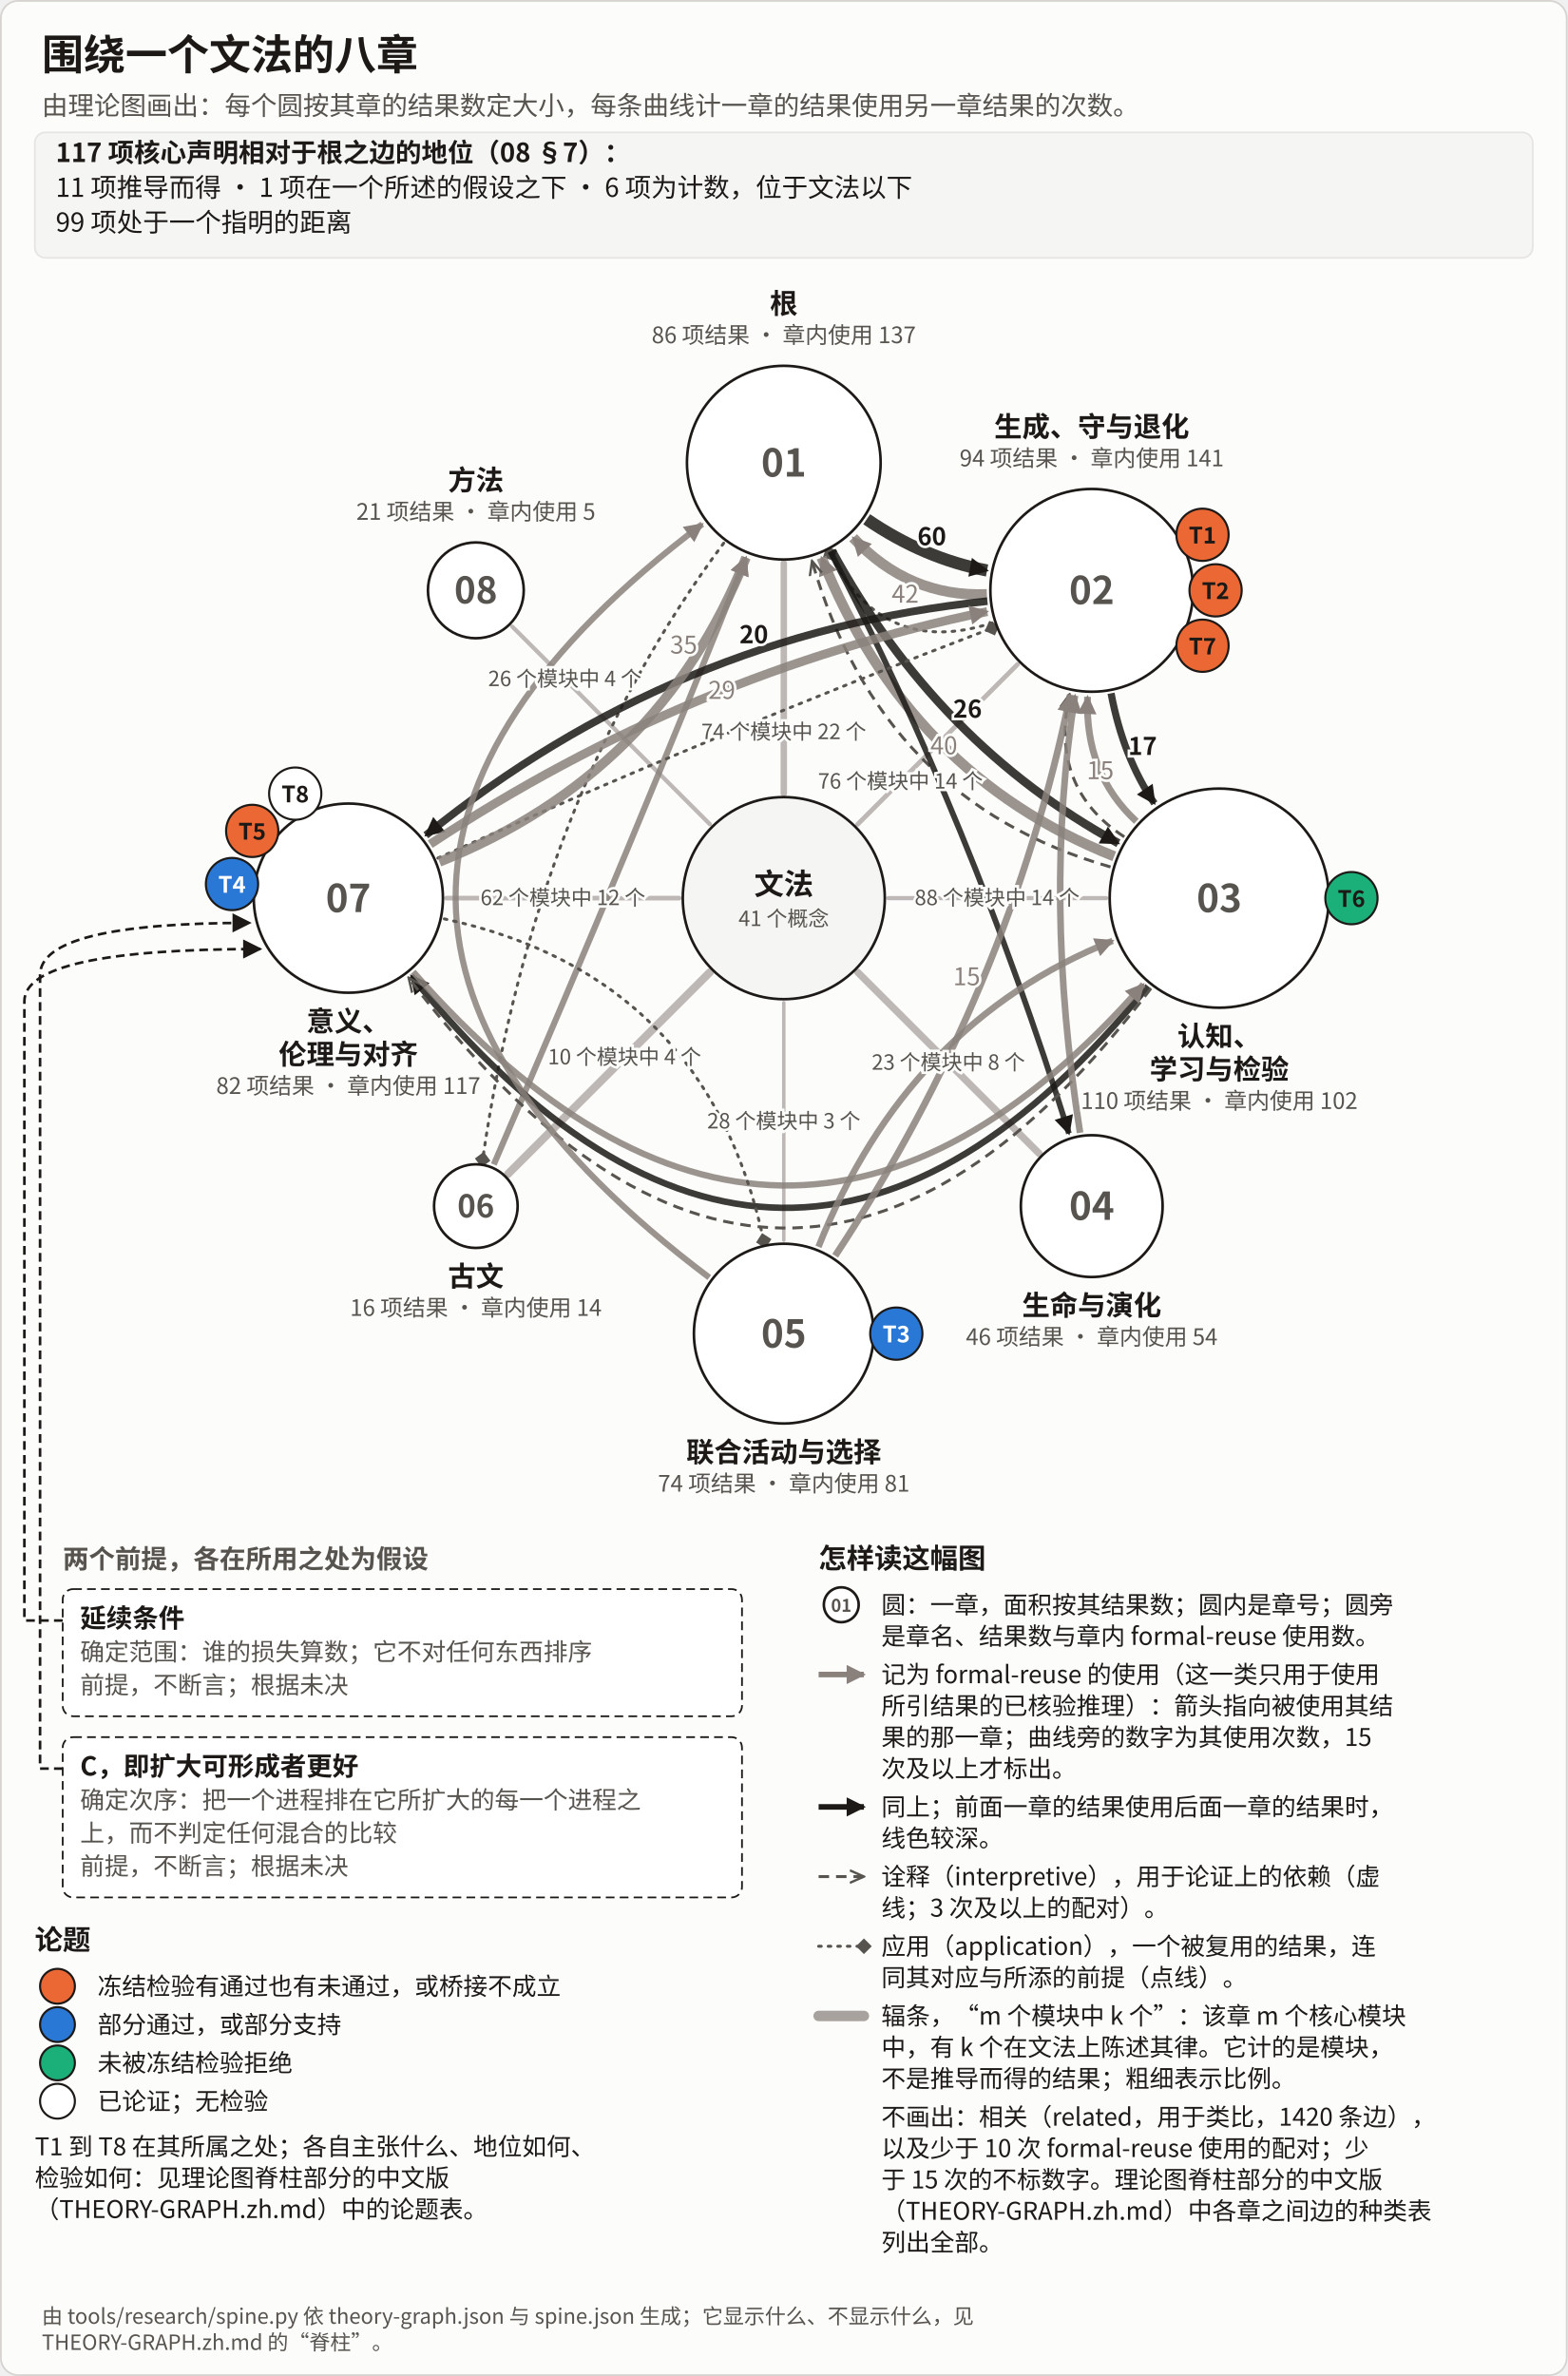
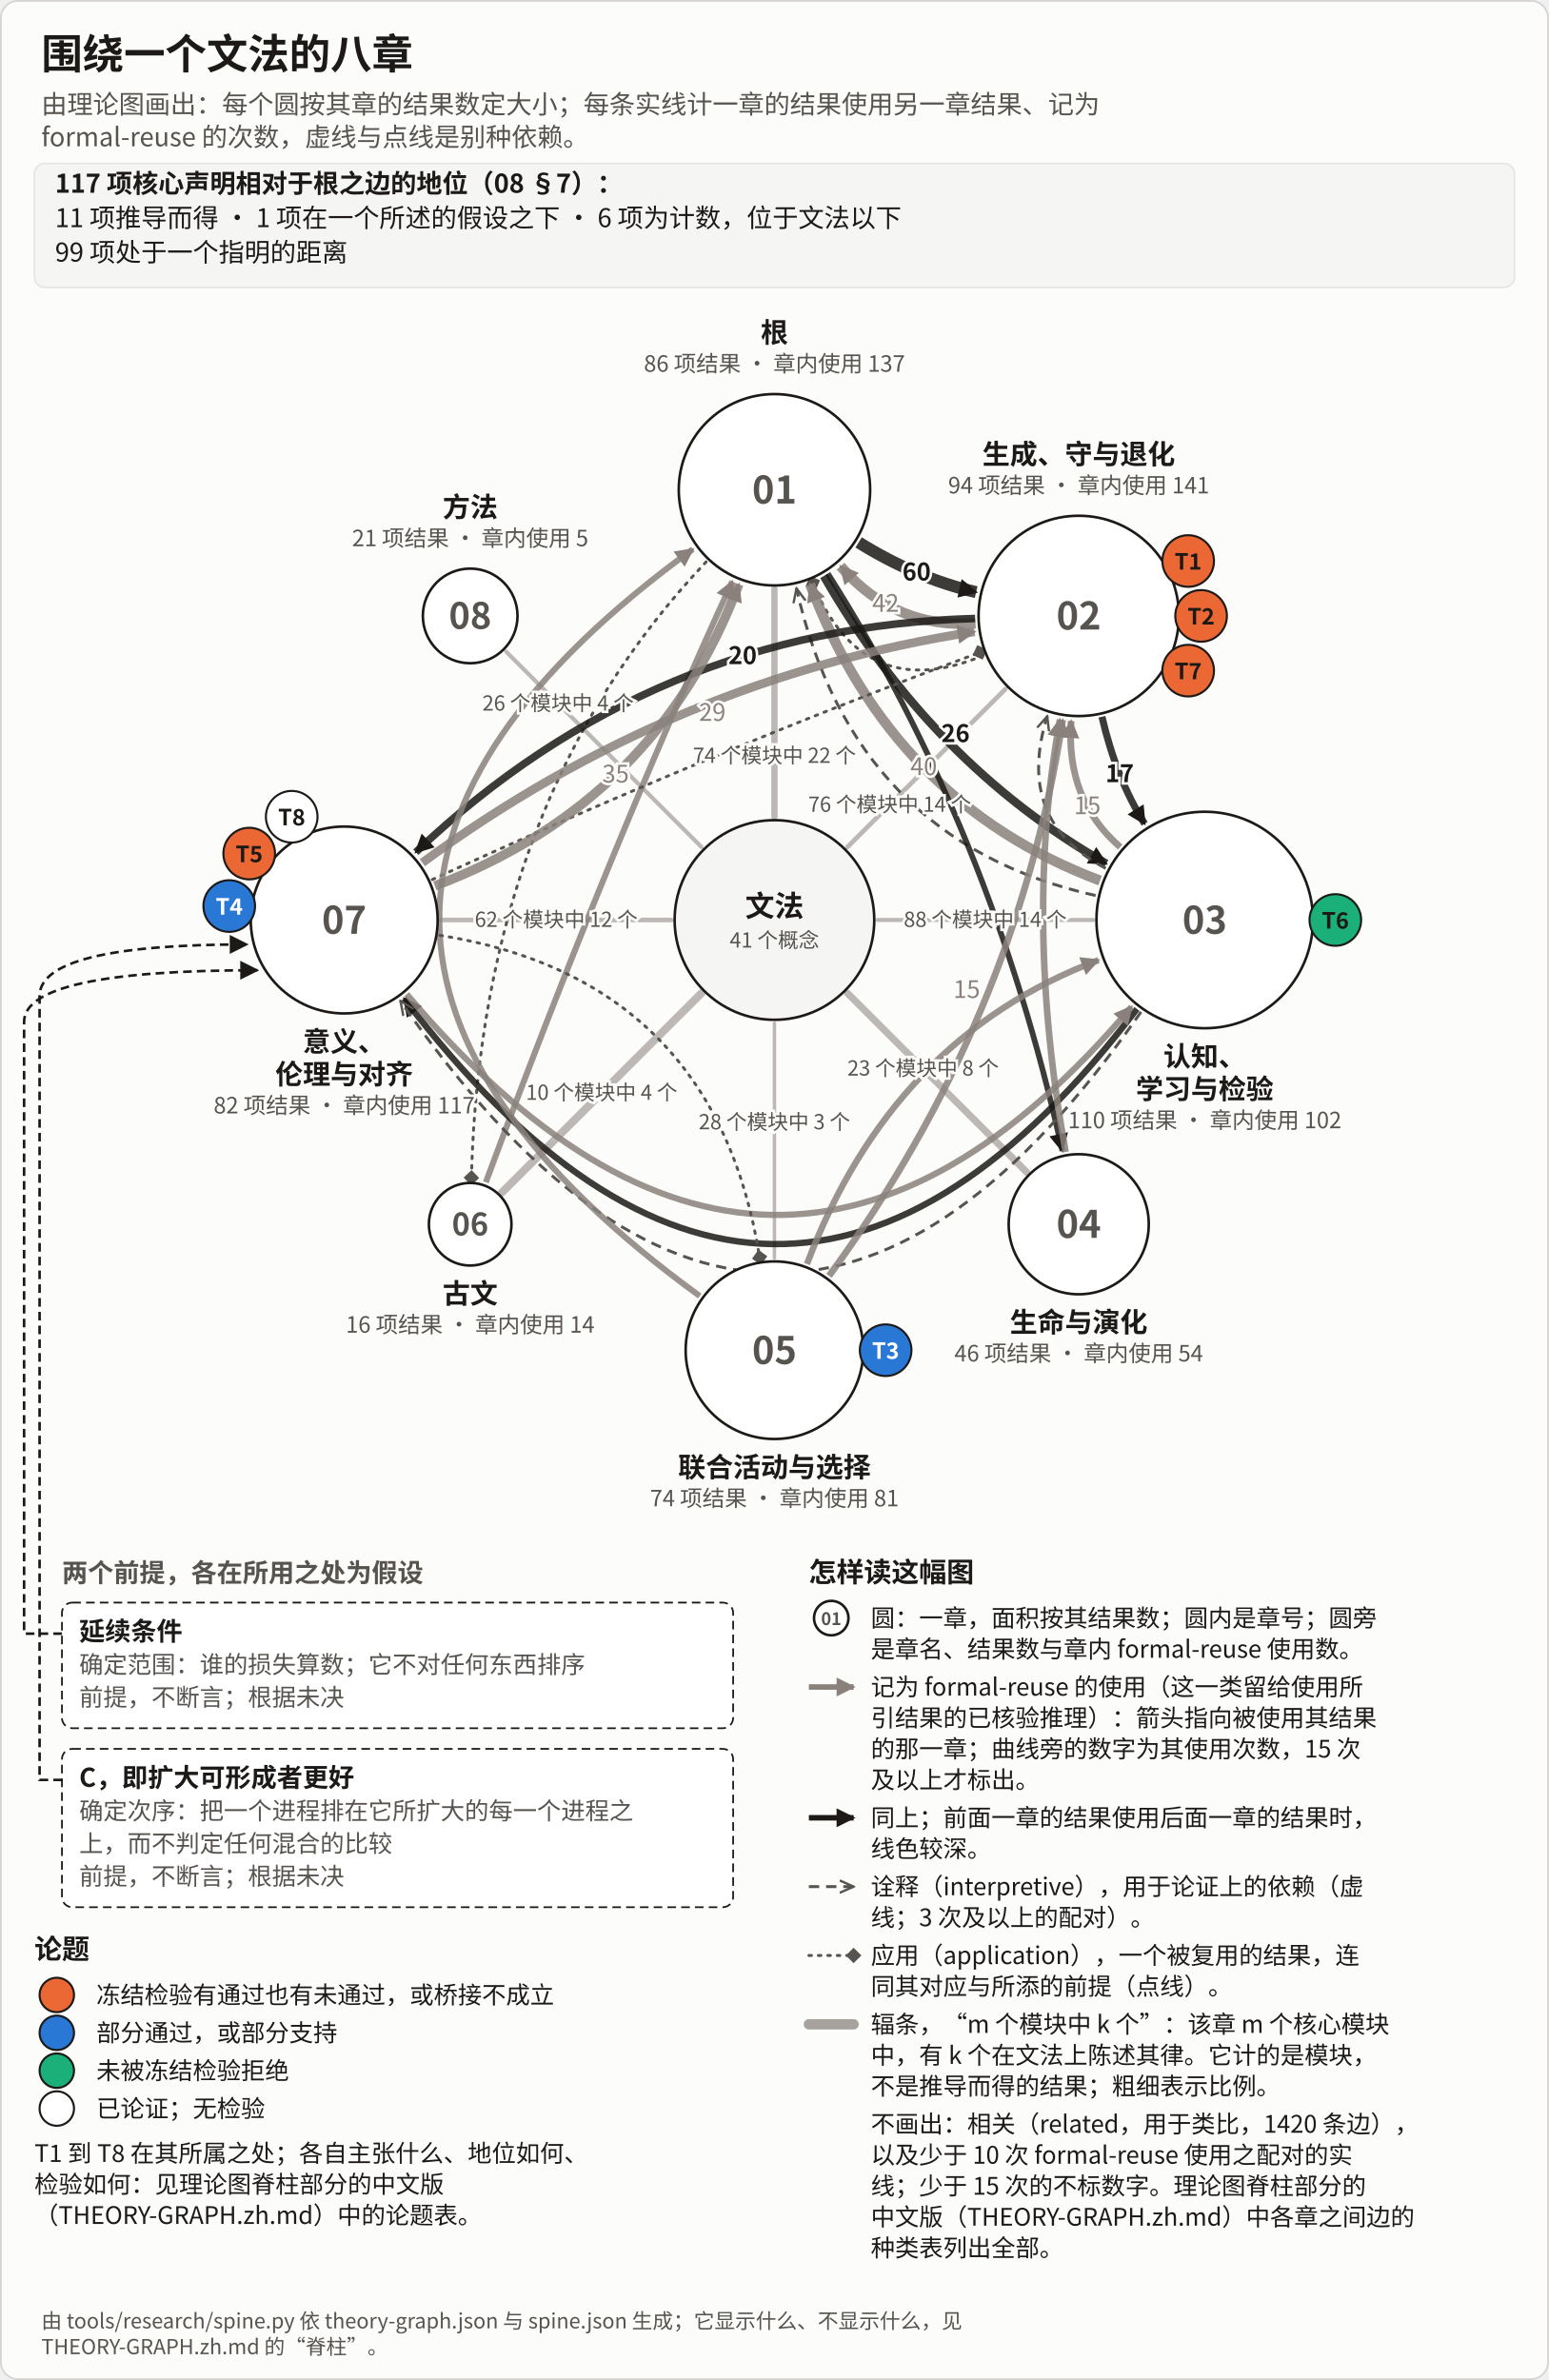
- <svg xmlns="http://www.w3.org/2000/svg" viewBox="0 0 900 1364" width="900" height="1364" role="img" aria-labelledby="spine-title spine-desc" font-family="'PingFang SC', 'Hiragino Sans GB', 'Noto Sans CJK SC', 'Microsoft YaHei', sans-serif">
+ <svg xmlns="http://www.w3.org/2000/svg" viewBox="0 0 900 1383" width="900" height="1383" role="img" aria-labelledby="spine-title spine-desc" font-family="'PingFang SC', 'Hiragino Sans GB', 'Noto Sans CJK SC', 'Microsoft YaHei', sans-serif">
  <defs>
    <marker id="fwd" viewBox="0 0 10 10" refX="9" refY="5" markerWidth="11" markerHeight="11" markerUnits="userSpaceOnUse" orient="auto">
      <path d="M0,0 L10,5 L0,10 z" fill="#8a817c" />
    </marker>
    <marker id="back" viewBox="0 0 10 10" refX="9" refY="5" markerWidth="11" markerHeight="11" markerUnits="userSpaceOnUse" orient="auto">
      <path d="M0,0 L10,5 L0,10 z" fill="#1c1917" />
    </marker>
    <marker id="thin" viewBox="0 0 10 10" refX="9" refY="5" markerWidth="9" markerHeight="9" markerUnits="userSpaceOnUse" orient="auto">
      <path d="M0,1 L9,5 L0,9" fill="none" stroke="#57534e" stroke-width="1.5" />
    </marker>
    <marker id="diamond" viewBox="0 0 10 10" refX="5" refY="5" markerWidth="9" markerHeight="9" markerUnits="userSpaceOnUse" orient="auto">
      <path d="M5,0 L10,5 L5,10 L0,5 z" fill="#57534e" />
    </marker>
  </defs>
-   <rect x="0.5" y="0.5" width="899" height="1363" rx="10" fill="#fcfcfb" stroke="#d6d3d1" />
+   <rect x="0.5" y="0.5" width="899" height="1382" rx="10" fill="#fcfcfb" stroke="#d6d3d1" />
  <text x="24" y="40" font-size="24" font-weight="bold" text-anchor="start" fill="#1c1917">围绕一个文法的八章</text>
-   <text x="24" y="66" font-size="15" text-anchor="start" fill="#57534e">由理论图画出：每个圆按其章的结果数定大小，每条曲线计一章的结果使用另一章结果的次数。</text>
-   <rect x="20" y="76" width="860" height="72" rx="6" fill="#f5f5f4" stroke="#e7e5e4" />
-   <text x="32" y="93" font-size="15" font-weight="bold" text-anchor="start" fill="#1c1917">117 项核心声明相对于根之边的地位（08 §7）：</text>
-   <text x="32" y="113" font-size="15" text-anchor="start" fill="#1c1917">11 项推导而得 · 1 项在一个所述的假设之下 · 6 项为计数，位于文法以下</text>
-   <text x="32" y="133" font-size="15" text-anchor="start" fill="#1c1917">99 项处于一个指明的距离</text>
-   <line x1="450" y1="323.3" x2="450" y2="455.6" stroke="#a8a29e" stroke-opacity="0.75" stroke-width="3.7" stroke-linecap="round" />
-   <line x1="584.2" y1="381.4" x2="492.4" y2="473.2" stroke="#a8a29e" stroke-opacity="0.75" stroke-width="2.7" stroke-linecap="round" />
-   <line x1="635.1" y1="515.6" x2="510" y2="515.6" stroke="#a8a29e" stroke-opacity="0.75" stroke-width="2.4" stroke-linecap="round" />
-   <line x1="596.6" y1="662.2" x2="492.4" y2="558.1" stroke="#a8a29e" stroke-opacity="0.75" stroke-width="4.1" stroke-linecap="round" />
-   <line x1="450" y1="712" x2="450" y2="575.6" stroke="#a8a29e" stroke-opacity="0.75" stroke-width="2" stroke-linecap="round" />
-   <line x1="291.6" y1="674" x2="407.6" y2="558.1" stroke="#a8a29e" stroke-opacity="0.75" stroke-width="4.6" stroke-linecap="round" />
-   <line x1="256.3" y1="515.6" x2="390" y2="515.6" stroke="#a8a29e" stroke-opacity="0.75" stroke-width="2.7" stroke-linecap="round" />
-   <line x1="294.1" y1="359.7" x2="407.6" y2="473.2" stroke="#a8a29e" stroke-opacity="0.75" stroke-width="2.4" stroke-linecap="round" />
-   <circle cx="450" cy="515.6" r="58" fill="#f5f5f4" stroke="#1c1917" stroke-width="1.5" />
-   <text x="450" y="513.6" font-size="17" font-weight="bold" text-anchor="middle" fill="#1c1917">文法</text>
-   <text x="450" y="531.6" font-size="12" text-anchor="middle" fill="#57534e">41 个概念</text>
-   <path d="M497.6,298.1 Q530.7,320.7 566.7,327.5" fill="none" stroke="#1c1917" stroke-opacity="0.85" stroke-width="7" marker-end="url(#back)" />
-   <path d="M566.6,341.2 Q521.6,342.9 489.8,308.7" fill="none" stroke="#8a817c" stroke-opacity="0.85" stroke-width="6" marker-end="url(#fwd)" />
-   <path d="M569.6,357.6 Q507,378 476.5,317.9" fill="none" stroke="#57534e" stroke-width="1.7" stroke-dasharray="1.5 4" stroke-linecap="round" marker-end="url(#diamond)" />
-   <path d="M477.6,316.2 Q538.2,427.4 642.1,484.1" fill="none" stroke="#1c1917" stroke-opacity="0.85" stroke-width="4.9" marker-end="url(#back)" />
-   <path d="M639.7,491.6 Q521.3,444.4 471.7,320.1" fill="none" stroke="#8a817c" stroke-opacity="0.85" stroke-width="5.9" marker-end="url(#fwd)" />
-   <path d="M637.6,497.7 Q505.7,459.9 466.2,322" fill="none" stroke="#57534e" stroke-width="1.7" stroke-dasharray="6 4" marker-end="url(#thin)" />
-   <path d="M476.7,316.7 Q557.5,471.1 613.7,650.7" fill="none" stroke="#1c1917" stroke-opacity="0.85" stroke-width="3.3" marker-end="url(#back)" />
-   <path d="M415.5,311.8 Q307.4,456.6 277.1,665.7" fill="none" stroke="#57534e" stroke-width="1.7" stroke-dasharray="1.5 4" stroke-linecap="round" marker-end="url(#diamond)" />
-   <path d="M283.5,668.5 Q364.7,480.3 428.3,320.1" fill="none" stroke="#8a817c" stroke-opacity="0.85" stroke-width="3.5" marker-end="url(#fwd)" />
-   <path d="M637.9,398 Q644.9,434.9 662.8,461.2" fill="none" stroke="#1c1917" stroke-opacity="0.85" stroke-width="4.1" marker-end="url(#back)" />
-   <path d="M652.4,471.5 Q622.7,444.1 624.4,400" fill="none" stroke="#8a817c" stroke-opacity="0.85" stroke-width="3.9" marker-end="url(#fwd)" />
-   <path d="M645.5,480.4 Q602.4,452.5 614,398.7" fill="none" stroke="#57534e" stroke-width="1.7" stroke-dasharray="6 4" marker-end="url(#thin)" />
-   <path d="M566.9,345.1 Q387.1,363.8 244.5,479.5" fill="none" stroke="#1c1917" stroke-opacity="0.85" stroke-width="4.4" marker-end="url(#back)" />
-   <path d="M247,484.6 Q396.3,386 566.8,351.1" fill="none" stroke="#8a817c" stroke-opacity="0.85" stroke-width="5.1" marker-end="url(#fwd)" />
-   <path d="M251.4,492.6 Q410.8,421.1 569.6,360.6" fill="none" stroke="#57534e" stroke-width="1.7" stroke-dasharray="1.5 4" stroke-linecap="round" marker-end="url(#diamond)" />
-   <path d="M659.1,566.1 Q450,823.6 236.1,560.2" fill="none" stroke="#1c1917" stroke-opacity="0.85" stroke-width="3.7" marker-end="url(#back)" />
-   <path d="M660.8,567.4 Q450,845.6 234.6,561.3" fill="none" stroke="#57534e" stroke-width="1.7" stroke-dasharray="6 4" marker-end="url(#thin)" />
-   <path d="M237.2,557.9 Q450,799.6 656.4,565.1" fill="none" stroke="#8a817c" stroke-opacity="0.85" stroke-width="3.6" marker-end="url(#fwd)" />
-   <path d="M620.1,650.3 Q598.8,515.6 617.2,399.3" fill="none" stroke="#8a817c" stroke-opacity="0.85" stroke-width="3.8" marker-end="url(#fwd)" />
-   <path d="M407.2,733.4 Q118,515.6 403.2,300.9" fill="none" stroke="#8a817c" stroke-opacity="0.85" stroke-width="3.5" marker-end="url(#fwd)" />
-   <path d="M479.5,720.9 Q579.6,569.3 614.5,398.8" fill="none" stroke="#8a817c" stroke-opacity="0.85" stroke-width="3.9" marker-end="url(#fwd)" />
-   <path d="M469.9,715.8 Q521.3,586.9 638.8,540.1" fill="none" stroke="#8a817c" stroke-opacity="0.85" stroke-width="3.7" marker-end="url(#fwd)" />
-   <path d="M252.3,494.8 Q378.7,444.4 428.3,320.1" fill="none" stroke="#8a817c" stroke-opacity="0.85" stroke-width="5.5" marker-end="url(#fwd)" />
-   <path d="M255.1,527.5 Q405.6,560 438.5,712.3" fill="none" stroke="#57534e" stroke-width="1.7" stroke-dasharray="1.5 4" stroke-linecap="round" marker-end="url(#diamond)" />
-   <circle cx="450" cy="265.6" r="55.6" fill="#ffffff" stroke="#1c1917" stroke-width="1.5" />
-   <text x="450" y="273.6" font-size="22" font-weight="bold" text-anchor="middle" fill="#57534e">01</text>
-   <text x="450" y="180" font-size="16" font-weight="bold" text-anchor="middle" fill="#1c1917" stroke="#fcfcfb" stroke-width="3" paint-order="stroke">根</text>
-   <text x="450" y="197" font-size="13" text-anchor="middle" fill="#57534e" stroke="#fcfcfb" stroke-width="3" paint-order="stroke">86 项结果 · 章内使用 137</text>
-   <circle cx="626.8" cy="338.9" r="58.2" fill="#ffffff" stroke="#1c1917" stroke-width="1.5" />
-   <text x="626.8" y="346.8" font-size="22" font-weight="bold" text-anchor="middle" fill="#57534e">02</text>
-   <text x="626.8" y="250.7" font-size="16" font-weight="bold" text-anchor="middle" fill="#1c1917" stroke="#fcfcfb" stroke-width="3" paint-order="stroke">生成、守与退化</text>
-   <text x="626.8" y="267.7" font-size="13" text-anchor="middle" fill="#57534e" stroke="#fcfcfb" stroke-width="3" paint-order="stroke">94 项结果 · 章内使用 141</text>
-   <circle cx="700" cy="515.6" r="62.9" fill="#ffffff" stroke="#1c1917" stroke-width="1.5" />
-   <text x="700" y="523.6" font-size="22" font-weight="bold" text-anchor="middle" fill="#57534e">03</text>
-   <text x="700" y="600.6" font-size="16" font-weight="bold" text-anchor="middle" fill="#1c1917" stroke="#fcfcfb" stroke-width="3" paint-order="stroke">认知、</text>
-   <text x="700" y="619.6" font-size="16" font-weight="bold" text-anchor="middle" fill="#1c1917" stroke="#fcfcfb" stroke-width="3" paint-order="stroke">学习与检验</text>
-   <text x="700" y="636.6" font-size="13" text-anchor="middle" fill="#57534e" stroke="#fcfcfb" stroke-width="3" paint-order="stroke">110 项结果 · 章内使用 102</text>
-   <circle cx="626.8" cy="692.4" r="40.7" fill="#ffffff" stroke="#1c1917" stroke-width="1.5" />
-   <text x="626.8" y="700.3" font-size="22" font-weight="bold" text-anchor="middle" fill="#57534e">04</text>
-   <text x="626.8" y="755.1" font-size="16" font-weight="bold" text-anchor="middle" fill="#1c1917" stroke="#fcfcfb" stroke-width="3" paint-order="stroke">生命与演化</text>
-   <text x="626.8" y="772.1" font-size="13" text-anchor="middle" fill="#57534e" stroke="#fcfcfb" stroke-width="3" paint-order="stroke">46 项结果 · 章内使用 54</text>
-   <circle cx="450" cy="765.6" r="51.6" fill="#ffffff" stroke="#1c1917" stroke-width="1.5" />
-   <text x="450" y="773.6" font-size="22" font-weight="bold" text-anchor="middle" fill="#57534e">05</text>
-   <text x="450" y="839.3" font-size="16" font-weight="bold" text-anchor="middle" fill="#1c1917" stroke="#fcfcfb" stroke-width="3" paint-order="stroke">联合活动与选择</text>
-   <text x="450" y="856.3" font-size="13" text-anchor="middle" fill="#57534e" stroke="#fcfcfb" stroke-width="3" paint-order="stroke">74 项结果 · 章内使用 81</text>
-   <circle cx="273.2" cy="692.4" r="24" fill="#ffffff" stroke="#1c1917" stroke-width="1.5" />
-   <text x="273.2" y="698.9" font-size="18" font-weight="bold" text-anchor="middle" fill="#57534e">06</text>
-   <text x="273.2" y="738.4" font-size="16" font-weight="bold" text-anchor="middle" fill="#1c1917" stroke="#fcfcfb" stroke-width="3" paint-order="stroke">古文</text>
-   <text x="273.2" y="755.4" font-size="13" text-anchor="middle" fill="#57534e" stroke="#fcfcfb" stroke-width="3" paint-order="stroke">16 项结果 · 章内使用 14</text>
-   <circle cx="200" cy="515.6" r="54.3" fill="#ffffff" stroke="#1c1917" stroke-width="1.5" />
-   <text x="200" y="523.6" font-size="22" font-weight="bold" text-anchor="middle" fill="#57534e">07</text>
-   <text x="200" y="592" font-size="16" font-weight="bold" text-anchor="middle" fill="#1c1917" stroke="#fcfcfb" stroke-width="3" paint-order="stroke">意义、</text>
-   <text x="200" y="611" font-size="16" font-weight="bold" text-anchor="middle" fill="#1c1917" stroke="#fcfcfb" stroke-width="3" paint-order="stroke">伦理与对齐</text>
-   <text x="200" y="628" font-size="13" text-anchor="middle" fill="#57534e" stroke="#fcfcfb" stroke-width="3" paint-order="stroke">82 项结果 · 章内使用 117</text>
-   <circle cx="273.2" cy="338.9" r="27.5" fill="#ffffff" stroke="#1c1917" stroke-width="1.5" />
-   <text x="273.2" y="346.4" font-size="21" font-weight="bold" text-anchor="middle" fill="#57534e">08</text>
-   <text x="273.2" y="281.4" font-size="16" font-weight="bold" text-anchor="middle" fill="#1c1917" stroke="#fcfcfb" stroke-width="3" paint-order="stroke">方法</text>
-   <text x="273.2" y="298.4" font-size="13" text-anchor="middle" fill="#57534e" stroke="#fcfcfb" stroke-width="3" paint-order="stroke">21 项结果 · 章内使用 5</text>
-   <circle cx="690.4" cy="307" r="15" fill="#eb6834" stroke="#1c1917" stroke-width="1.2" />
-   <text x="690.4" y="312" font-size="13" font-weight="bold" text-anchor="middle" fill="#1c1917">T1</text>
-   <circle cx="697.9" cy="338.9" r="15" fill="#eb6834" stroke="#1c1917" stroke-width="1.2" />
-   <text x="697.9" y="343.9" font-size="13" font-weight="bold" text-anchor="middle" fill="#1c1917">T2</text>
-   <circle cx="690.4" cy="370.7" r="15" fill="#eb6834" stroke="#1c1917" stroke-width="1.2" />
-   <text x="690.4" y="375.7" font-size="13" font-weight="bold" text-anchor="middle" fill="#1c1917">T7</text>
-   <circle cx="514.6" cy="765.6" r="15" fill="#2a78d6" stroke="#1c1917" stroke-width="1.2" />
-   <text x="514.6" y="770.6" font-size="13" font-weight="bold" text-anchor="middle" fill="#ffffff">T3</text>
-   <circle cx="133.2" cy="507.5" r="15" fill="#2a78d6" stroke="#1c1917" stroke-width="1.2" />
-   <text x="133.2" y="512.5" font-size="13" font-weight="bold" text-anchor="middle" fill="#ffffff">T4</text>
-   <circle cx="144.8" cy="477" r="15" fill="#eb6834" stroke="#1c1917" stroke-width="1.2" />
-   <text x="144.8" y="482" font-size="13" font-weight="bold" text-anchor="middle" fill="#1c1917">T5</text>
-   <circle cx="169.5" cy="455.6" r="15" fill="#ffffff" stroke="#1c1917" stroke-width="1.2" />
-   <text x="169.5" y="460.6" font-size="13" font-weight="bold" text-anchor="middle" fill="#1c1917">T8</text>
-   <circle cx="775.9" cy="515.6" r="15" fill="#1baf7a" stroke="#1c1917" stroke-width="1.2" />
-   <text x="775.9" y="520.6" font-size="13" font-weight="bold" text-anchor="middle" fill="#1c1917">T6</text>
-   <text x="450" y="424.3" font-size="12" text-anchor="middle" fill="#57534e" stroke="#fcfcfb" stroke-width="3" paint-order="stroke">74 个模块中 22 个</text>
-   <text x="517" y="452.7" font-size="12" text-anchor="middle" fill="#57534e" stroke="#fcfcfb" stroke-width="3" paint-order="stroke">76 个模块中 14 个</text>
-   <text x="572.5" y="519.6" font-size="12" text-anchor="middle" fill="#57534e" stroke="#fcfcfb" stroke-width="3" paint-order="stroke">88 个模块中 14 个</text>
-   <text x="544.5" y="614.1" font-size="12" text-anchor="middle" fill="#57534e" stroke="#fcfcfb" stroke-width="3" paint-order="stroke">23 个模块中 8 个</text>
-   <text x="450" y="647.8" font-size="12" text-anchor="middle" fill="#57534e" stroke="#fcfcfb" stroke-width="3" paint-order="stroke">28 个模块中 3 个</text>
-   <text x="358.6" y="611" font-size="12" text-anchor="middle" fill="#57534e" stroke="#fcfcfb" stroke-width="3" paint-order="stroke">10 个模块中 4 个</text>
-   <text x="323.2" y="519.6" font-size="12" text-anchor="middle" fill="#57534e" stroke="#fcfcfb" stroke-width="3" paint-order="stroke">62 个模块中 12 个</text>
-   <text x="324.3" y="393.9" font-size="12" text-anchor="middle" fill="#57534e" stroke="#fcfcfb" stroke-width="3" paint-order="stroke">26 个模块中 4 个</text>
-   <text x="535" y="313" font-size="14" font-weight="bold" text-anchor="middle" fill="#1c1917" stroke="#fcfcfb" stroke-width="3" paint-order="stroke">60</text>
-   <text x="519.7" y="346" font-size="14" text-anchor="middle" fill="#8a817c" stroke="#fcfcfb" stroke-width="3" paint-order="stroke">42</text>
-   <text x="541.9" y="433" font-size="14" text-anchor="middle" fill="#8a817c" stroke="#fcfcfb" stroke-width="3" paint-order="stroke">40</text>
-   <text x="392.5" y="375.2" font-size="14" text-anchor="middle" fill="#8a817c" stroke="#fcfcfb" stroke-width="3" paint-order="stroke">35</text>
-   <text x="414.4" y="401.2" font-size="14" text-anchor="middle" fill="#8a817c" stroke="#fcfcfb" stroke-width="3" paint-order="stroke">29</text>
-   <text x="555.5" y="412" font-size="14" font-weight="bold" text-anchor="middle" fill="#1c1917" stroke="#fcfcfb" stroke-width="3" paint-order="stroke">26</text>
-   <text x="432.8" y="369.3" font-size="14" font-weight="bold" text-anchor="middle" fill="#1c1917" stroke="#fcfcfb" stroke-width="3" paint-order="stroke">20</text>
-   <text x="656" y="433.4" font-size="14" font-weight="bold" text-anchor="middle" fill="#1c1917" stroke="#fcfcfb" stroke-width="3" paint-order="stroke">17</text>
-   <text x="631.7" y="447.3" font-size="14" text-anchor="middle" fill="#8a817c" stroke="#fcfcfb" stroke-width="3" paint-order="stroke">15</text>
-   <text x="555" y="565.6" font-size="14" text-anchor="middle" fill="#8a817c" stroke="#fcfcfb" stroke-width="3" paint-order="stroke">15</text>
-   <text x="36" y="900.3" font-size="15" font-weight="bold" text-anchor="start" fill="#57534e">两个前提，各在所用之处为假设</text>
-   <rect x="36" y="912.256" width="390" height="73" rx="6" fill="#ffffff" stroke="#1c1917" stroke-dasharray="5 3" />
-   <text x="46" y="934.3" font-size="15" font-weight="bold" text-anchor="start" fill="#1c1917">延续条件</text>
-   <text x="46" y="953.3" font-size="14" text-anchor="start" fill="#57534e">确定范围：谁的损失算数；它不对任何东西排序</text>
-   <text x="46" y="972.3" font-size="14" text-anchor="start" fill="#57534e">前提，不断言；根据未决</text>
-   <path d="M36,930.3 L14,930.3 L14,574.8 Q14,544.8 149.5,544.8" fill="none" stroke="#1c1917" stroke-width="1.5" stroke-dasharray="5 3" marker-end="url(#back)" />
-   <rect x="36" y="997.256" width="390" height="92" rx="6" fill="#ffffff" stroke="#1c1917" stroke-dasharray="5 3" />
-   <text x="46" y="1019.3" font-size="15" font-weight="bold" text-anchor="start" fill="#1c1917">C，即扩大可形成者更好</text>
-   <text x="46" y="1038.3" font-size="14" text-anchor="start" fill="#57534e">确定次序：把一个进程排在它所扩大的每一个进程之</text>
-   <text x="46" y="1057.3" font-size="14" text-anchor="start" fill="#57534e">上，而不判定任何混合的比较</text>
-   <text x="46" y="1076.3" font-size="14" text-anchor="start" fill="#57534e">前提，不断言；根据未决</text>
-   <path d="M36,1015.3 L23,1015.3 L23,559.8 Q23,529.8 143.4,529.8" fill="none" stroke="#1c1917" stroke-width="1.5" stroke-dasharray="5 3" marker-end="url(#back)" />
-   <text x="20" y="1119.3" font-size="16" font-weight="bold" text-anchor="start" fill="#1c1917">论题</text>
-   <circle cx="33" cy="1140.256" r="10" fill="#eb6834" stroke="#1c1917" stroke-width="1.2" />
-   <text x="56" y="1145.3" font-size="14" text-anchor="start" fill="#1c1917">冻结检验有通过也有未通过，或桥接不成立</text>
-   <circle cx="33" cy="1162.256" r="10" fill="#2a78d6" stroke="#1c1917" stroke-width="1.2" />
-   <text x="56" y="1167.3" font-size="14" text-anchor="start" fill="#1c1917">部分通过，或部分支持</text>
-   <circle cx="33" cy="1184.256" r="10" fill="#1baf7a" stroke="#1c1917" stroke-width="1.2" />
-   <text x="56" y="1189.3" font-size="14" text-anchor="start" fill="#1c1917">未被冻结检验拒绝</text>
-   <circle cx="33" cy="1206.256" r="10" fill="#ffffff" stroke="#1c1917" stroke-width="1.2" />
-   <text x="56" y="1211.3" font-size="14" text-anchor="start" fill="#1c1917">已论证；无检验</text>
-   <text x="20" y="1237.3" font-size="14" text-anchor="start" fill="#1c1917">T1 到 T8 在其所属之处；各自主张什么、地位如何、</text>
-   <text x="20" y="1255.3" font-size="14" text-anchor="start" fill="#1c1917">检验如何：见理论图脊柱部分的中文版</text>
-   <text x="20" y="1273.3" font-size="14" text-anchor="start" fill="#1c1917">（THEORY-GRAPH.zh.md）中的论题表。</text>
-   <text x="470" y="900.3" font-size="16" font-weight="bold" text-anchor="start" fill="#1c1917">怎样读这幅图</text>
-   <circle cx="483" cy="921.256" r="10" fill="#ffffff" stroke="#1c1917" stroke-width="1.5" />
-   <text x="483" y="925.3" font-size="10" font-weight="bold" text-anchor="middle" fill="#57534e">01</text>
-   <text x="506" y="926.3" font-size="14" text-anchor="start" fill="#1c1917">圆：一章，面积按其结果数；圆内是章号；圆旁</text>
-   <text x="506" y="944.3" font-size="14" text-anchor="start" fill="#1c1917">是章名、结果数与章内 formal-reuse 使用数。</text>
-   <line x1="470" y1="961.3" x2="496" y2="961.3" stroke="#8a817c" stroke-width="3.2" marker-end="url(#fwd)" />
-   <text x="506" y="966.3" font-size="14" text-anchor="start" fill="#1c1917">记为 formal-reuse 的使用（这一类只用于使用</text>
-   <text x="506" y="984.3" font-size="14" text-anchor="start" fill="#1c1917">所引结果的已核验推理）：箭头指向被使用其结</text>
-   <text x="506" y="1002.3" font-size="14" text-anchor="start" fill="#1c1917">果的那一章；曲线旁的数字为其使用次数，15</text>
-   <text x="506" y="1020.3" font-size="14" text-anchor="start" fill="#1c1917">次及以上才标出。</text>
-   <line x1="470" y1="1037.3" x2="496" y2="1037.3" stroke="#1c1917" stroke-width="3.2" marker-end="url(#back)" />
-   <text x="506" y="1042.3" font-size="14" text-anchor="start" fill="#1c1917">同上；前面一章的结果使用后面一章的结果时，</text>
-   <text x="506" y="1060.3" font-size="14" text-anchor="start" fill="#1c1917">线色较深。</text>
-   <line x1="470" y1="1077.3" x2="496" y2="1077.3" stroke="#57534e" stroke-width="1.7" stroke-dasharray="6 4" marker-end="url(#thin)" />
-   <text x="506" y="1082.3" font-size="14" text-anchor="start" fill="#1c1917">诠释（interpretive），用于论证上的依赖（虚</text>
-   <text x="506" y="1100.3" font-size="14" text-anchor="start" fill="#1c1917">线；3 次及以上的配对）。</text>
-   <line x1="470" y1="1117.3" x2="496" y2="1117.3" stroke="#57534e" stroke-width="1.7" stroke-dasharray="1.5 4" stroke-linecap="round" marker-end="url(#diamond)" />
-   <text x="506" y="1122.3" font-size="14" text-anchor="start" fill="#1c1917">应用（application），一个被复用的结果，连</text>
-   <text x="506" y="1140.3" font-size="14" text-anchor="start" fill="#1c1917">同其对应与所添的前提（点线）。</text>
-   <line x1="470" y1="1157.3" x2="496" y2="1157.3" stroke="#a8a29e" stroke-width="6" stroke-linecap="round" />
-   <text x="506" y="1162.3" font-size="14" text-anchor="start" fill="#1c1917">辐条，“m 个模块中 k 个”：该章 m 个核心模块</text>
-   <text x="506" y="1180.3" font-size="14" text-anchor="start" fill="#1c1917">中，有 k 个在文法上陈述其律。它计的是模块，</text>
-   <text x="506" y="1198.3" font-size="14" text-anchor="start" fill="#1c1917">不是推导而得的结果；粗细表示比例。</text>
-   <text x="506" y="1220.3" font-size="14" text-anchor="start" fill="#1c1917">不画出：相关（related，用于类比，1420 条边），</text>
-   <text x="506" y="1238.3" font-size="14" text-anchor="start" fill="#1c1917">以及少于 10 次 formal-reuse 使用的配对；少</text>
-   <text x="506" y="1256.3" font-size="14" text-anchor="start" fill="#1c1917">于 15 次的不标数字。理论图脊柱部分的中文版</text>
-   <text x="506" y="1274.3" font-size="14" text-anchor="start" fill="#1c1917">（THEORY-GRAPH.zh.md）中各章之间边的种类表</text>
-   <text x="506" y="1292.3" font-size="14" text-anchor="start" fill="#1c1917">列出全部。</text>
-   <text x="24" y="1334" font-size="12" text-anchor="start" fill="#57534e">由 tools/research/spine.py 依 theory-graph.json 与 spine.json 生成；它显示什么、不显示什么，见</text>
-   <text x="24" y="1349" font-size="12" text-anchor="start" fill="#57534e">THEORY-GRAPH.zh.md 的“脊柱”。</text>
+   <text x="24" y="66" font-size="15" text-anchor="start" fill="#57534e">由理论图画出：每个圆按其章的结果数定大小；每条实线计一章的结果使用另一章结果、记为</text>
+   <text x="24" y="85" font-size="15" text-anchor="start" fill="#57534e">formal-reuse 的次数，虚线与点线是别种依赖。</text>
+   <rect x="20" y="95" width="860" height="72" rx="6" fill="#f5f5f4" stroke="#e7e5e4" />
+   <text x="32" y="112" font-size="15" font-weight="bold" text-anchor="start" fill="#1c1917">117 项核心声明相对于根之边的地位（08 §7）：</text>
+   <text x="32" y="132" font-size="15" text-anchor="start" fill="#1c1917">11 项推导而得 · 1 项在一个所述的假设之下 · 6 项为计数，位于文法以下</text>
+   <text x="32" y="152" font-size="15" text-anchor="start" fill="#1c1917">99 项处于一个指明的距离</text>
+   <line x1="450" y1="342.3" x2="450" y2="474.6" stroke="#a8a29e" stroke-opacity="0.75" stroke-width="3.7" stroke-linecap="round" />
+   <line x1="584.2" y1="400.4" x2="492.4" y2="492.2" stroke="#a8a29e" stroke-opacity="0.75" stroke-width="2.7" stroke-linecap="round" />
+   <line x1="635.1" y1="534.6" x2="510" y2="534.6" stroke="#a8a29e" stroke-opacity="0.75" stroke-width="2.4" stroke-linecap="round" />
+   <line x1="596.6" y1="681.2" x2="492.4" y2="577.1" stroke="#a8a29e" stroke-opacity="0.75" stroke-width="4.1" stroke-linecap="round" />
+   <line x1="450" y1="731" x2="450" y2="594.6" stroke="#a8a29e" stroke-opacity="0.75" stroke-width="2" stroke-linecap="round" />
+   <line x1="291.6" y1="693" x2="407.6" y2="577.1" stroke="#a8a29e" stroke-opacity="0.75" stroke-width="4.6" stroke-linecap="round" />
+   <line x1="256.3" y1="534.6" x2="390" y2="534.6" stroke="#a8a29e" stroke-opacity="0.75" stroke-width="2.7" stroke-linecap="round" />
+   <line x1="294.1" y1="378.7" x2="407.6" y2="492.2" stroke="#a8a29e" stroke-opacity="0.75" stroke-width="2.4" stroke-linecap="round" />
+   <circle cx="450" cy="534.6" r="58" fill="#f5f5f4" stroke="#1c1917" stroke-width="1.5" />
+   <text x="450" y="532.6" font-size="17" font-weight="bold" text-anchor="middle" fill="#1c1917">文法</text>
+   <text x="450" y="550.6" font-size="12" text-anchor="middle" fill="#57534e">41 个概念</text>
+   <path d="M498.9,315.2 Q532.3,336 567.2,344.1" fill="none" stroke="#1c1917" stroke-opacity="0.85" stroke-width="7" marker-end="url(#back)" />
+   <path d="M566.8,362.2 Q520,365.6 488.4,329" fill="none" stroke="#8a817c" stroke-opacity="0.85" stroke-width="6" marker-end="url(#fwd)" />
+   <path d="M571.2,381 Q501.7,409.9 472.3,338.9" fill="none" stroke="#57534e" stroke-width="1.7" stroke-dasharray="1.5 4" stroke-linecap="round" marker-end="url(#diamond)" />
+   <path d="M478.7,334.7 Q541.1,443.6 642.8,501.9" fill="none" stroke="#1c1917" stroke-opacity="0.85" stroke-width="4.9" marker-end="url(#back)" />
+   <path d="M639.2,511.7 Q518.4,466.2 470.7,339.5" fill="none" stroke="#8a817c" stroke-opacity="0.85" stroke-width="5.9" marker-end="url(#fwd)" />
+   <path d="M636.6,520.4 Q495.8,488.8 462.8,341.9" fill="none" stroke="#57534e" stroke-width="1.7" stroke-dasharray="6 4" marker-end="url(#thin)" />
+   <path d="M481,333.3 Q576,482.5 617.3,668.8" fill="none" stroke="#1c1917" stroke-opacity="0.85" stroke-width="3.3" marker-end="url(#back)" />
+   <path d="M410.3,326.5 Q279.7,464.1 273.9,684.4" fill="none" stroke="#57534e" stroke-width="1.7" stroke-dasharray="1.5 4" stroke-linecap="round" marker-end="url(#diamond)" />
+   <path d="M282.3,687 Q353.6,494.7 425.5,337.9" fill="none" stroke="#8a817c" stroke-opacity="0.85" stroke-width="3.5" marker-end="url(#fwd)" />
+   <path d="M640.3,416.5 Q648.6,452.4 665.1,478.7" fill="none" stroke="#1c1917" stroke-opacity="0.85" stroke-width="4.1" marker-end="url(#back)" />
+   <path d="M650.9,492.2 Q619,464.6 622.4,418.9" fill="none" stroke="#8a817c" stroke-opacity="0.85" stroke-width="3.9" marker-end="url(#fwd)" />
+   <path d="M642.5,504.6 Q589.5,476.9 608.5,416.2" fill="none" stroke="#57534e" stroke-width="1.7" stroke-dasharray="6 4" marker-end="url(#thin)" />
+   <path d="M566.6,359.4 Q379.5,364.3 241.6,495.2" fill="none" stroke="#1c1917" stroke-opacity="0.85" stroke-width="4.4" marker-end="url(#back)" />
+   <path d="M245.4,501.3 Q391.7,393.9 566.3,367.1" fill="none" stroke="#8a817c" stroke-opacity="0.85" stroke-width="5.1" marker-end="url(#fwd)" />
+   <path d="M251.2,511.1 Q410.1,438.3 569.4,379.1" fill="none" stroke="#57534e" stroke-width="1.7" stroke-dasharray="1.5 4" stroke-linecap="round" marker-end="url(#diamond)" />
+   <path d="M660.6,586.3 Q450,862.6 234.8,580.2" fill="none" stroke="#1c1917" stroke-opacity="0.85" stroke-width="3.7" marker-end="url(#back)" />
+   <path d="M663,588 Q450,894.6 232.7,581.7" fill="none" stroke="#57534e" stroke-width="1.7" stroke-dasharray="6 4" marker-end="url(#thin)" />
+   <path d="M236.3,577.7 Q450,830.6 657.5,585" fill="none" stroke="#8a817c" stroke-opacity="0.85" stroke-width="3.6" marker-end="url(#fwd)" />
+   <path d="M619.2,669.4 Q594.8,534.6 615.9,418.1" fill="none" stroke="#8a817c" stroke-opacity="0.85" stroke-width="3.8" marker-end="url(#fwd)" />
+   <path d="M406.6,753.1 Q106,534.6 402.6,319.1" fill="none" stroke="#8a817c" stroke-opacity="0.85" stroke-width="3.5" marker-end="url(#fwd)" />
+   <path d="M481.7,741.4 Q590.7,592.9 617.5,418.3" fill="none" stroke="#8a817c" stroke-opacity="0.85" stroke-width="3.9" marker-end="url(#fwd)" />
+   <path d="M468.9,734.5 Q518.4,603.1 638.3,557.9" fill="none" stroke="#8a817c" stroke-opacity="0.85" stroke-width="3.7" marker-end="url(#fwd)" />
+   <path d="M252.7,514.8 Q381.6,466.2 429.3,339.5" fill="none" stroke="#8a817c" stroke-opacity="0.85" stroke-width="5.5" marker-end="url(#fwd)" />
+   <path d="M255.6,543.5 Q415.5,569.1 441.4,730.7" fill="none" stroke="#57534e" stroke-width="1.7" stroke-dasharray="1.5 4" stroke-linecap="round" marker-end="url(#diamond)" />
+   <circle cx="450" cy="284.6" r="55.6" fill="#ffffff" stroke="#1c1917" stroke-width="1.5" />
+   <text x="450" y="292.6" font-size="22" font-weight="bold" text-anchor="middle" fill="#57534e">01</text>
+   <text x="450" y="199" font-size="16" font-weight="bold" text-anchor="middle" fill="#1c1917" stroke="#fcfcfb" stroke-width="3" paint-order="stroke">根</text>
+   <text x="450" y="216" font-size="13" text-anchor="middle" fill="#57534e" stroke="#fcfcfb" stroke-width="3" paint-order="stroke">86 项结果 · 章内使用 137</text>
+   <circle cx="626.8" cy="357.9" r="58.2" fill="#ffffff" stroke="#1c1917" stroke-width="1.5" />
+   <text x="626.8" y="365.8" font-size="22" font-weight="bold" text-anchor="middle" fill="#57534e">02</text>
+   <text x="626.8" y="269.7" font-size="16" font-weight="bold" text-anchor="middle" fill="#1c1917" stroke="#fcfcfb" stroke-width="3" paint-order="stroke">生成、守与退化</text>
+   <text x="626.8" y="286.7" font-size="13" text-anchor="middle" fill="#57534e" stroke="#fcfcfb" stroke-width="3" paint-order="stroke">94 项结果 · 章内使用 141</text>
+   <circle cx="700" cy="534.6" r="62.9" fill="#ffffff" stroke="#1c1917" stroke-width="1.5" />
+   <text x="700" y="542.6" font-size="22" font-weight="bold" text-anchor="middle" fill="#57534e">03</text>
+   <text x="700" y="619.6" font-size="16" font-weight="bold" text-anchor="middle" fill="#1c1917" stroke="#fcfcfb" stroke-width="3" paint-order="stroke">认知、</text>
+   <text x="700" y="638.6" font-size="16" font-weight="bold" text-anchor="middle" fill="#1c1917" stroke="#fcfcfb" stroke-width="3" paint-order="stroke">学习与检验</text>
+   <text x="700" y="655.6" font-size="13" text-anchor="middle" fill="#57534e" stroke="#fcfcfb" stroke-width="3" paint-order="stroke">110 项结果 · 章内使用 102</text>
+   <circle cx="626.8" cy="711.4" r="40.7" fill="#ffffff" stroke="#1c1917" stroke-width="1.5" />
+   <text x="626.8" y="719.3" font-size="22" font-weight="bold" text-anchor="middle" fill="#57534e">04</text>
+   <text x="626.8" y="774.1" font-size="16" font-weight="bold" text-anchor="middle" fill="#1c1917" stroke="#fcfcfb" stroke-width="3" paint-order="stroke">生命与演化</text>
+   <text x="626.8" y="791.1" font-size="13" text-anchor="middle" fill="#57534e" stroke="#fcfcfb" stroke-width="3" paint-order="stroke">46 项结果 · 章内使用 54</text>
+   <circle cx="450" cy="784.6" r="51.6" fill="#ffffff" stroke="#1c1917" stroke-width="1.5" />
+   <text x="450" y="792.6" font-size="22" font-weight="bold" text-anchor="middle" fill="#57534e">05</text>
+   <text x="450" y="858.3" font-size="16" font-weight="bold" text-anchor="middle" fill="#1c1917" stroke="#fcfcfb" stroke-width="3" paint-order="stroke">联合活动与选择</text>
+   <text x="450" y="875.3" font-size="13" text-anchor="middle" fill="#57534e" stroke="#fcfcfb" stroke-width="3" paint-order="stroke">74 项结果 · 章内使用 81</text>
+   <circle cx="273.2" cy="711.4" r="24" fill="#ffffff" stroke="#1c1917" stroke-width="1.5" />
+   <text x="273.2" y="717.9" font-size="18" font-weight="bold" text-anchor="middle" fill="#57534e">06</text>
+   <text x="273.2" y="757.4" font-size="16" font-weight="bold" text-anchor="middle" fill="#1c1917" stroke="#fcfcfb" stroke-width="3" paint-order="stroke">古文</text>
+   <text x="273.2" y="774.4" font-size="13" text-anchor="middle" fill="#57534e" stroke="#fcfcfb" stroke-width="3" paint-order="stroke">16 项结果 · 章内使用 14</text>
+   <circle cx="200" cy="534.6" r="54.3" fill="#ffffff" stroke="#1c1917" stroke-width="1.5" />
+   <text x="200" y="542.6" font-size="22" font-weight="bold" text-anchor="middle" fill="#57534e">07</text>
+   <text x="200" y="611" font-size="16" font-weight="bold" text-anchor="middle" fill="#1c1917" stroke="#fcfcfb" stroke-width="3" paint-order="stroke">意义、</text>
+   <text x="200" y="630" font-size="16" font-weight="bold" text-anchor="middle" fill="#1c1917" stroke="#fcfcfb" stroke-width="3" paint-order="stroke">伦理与对齐</text>
+   <text x="200" y="647" font-size="13" text-anchor="middle" fill="#57534e" stroke="#fcfcfb" stroke-width="3" paint-order="stroke">82 项结果 · 章内使用 117</text>
+   <circle cx="273.2" cy="357.9" r="27.5" fill="#ffffff" stroke="#1c1917" stroke-width="1.5" />
+   <text x="273.2" y="365.4" font-size="21" font-weight="bold" text-anchor="middle" fill="#57534e">08</text>
+   <text x="273.2" y="300.4" font-size="16" font-weight="bold" text-anchor="middle" fill="#1c1917" stroke="#fcfcfb" stroke-width="3" paint-order="stroke">方法</text>
+   <text x="273.2" y="317.4" font-size="13" text-anchor="middle" fill="#57534e" stroke="#fcfcfb" stroke-width="3" paint-order="stroke">21 项结果 · 章内使用 5</text>
+   <circle cx="690.4" cy="326" r="15" fill="#eb6834" stroke="#1c1917" stroke-width="1.2" />
+   <text x="690.4" y="331" font-size="13" font-weight="bold" text-anchor="middle" fill="#1c1917">T1</text>
+   <circle cx="697.9" cy="357.9" r="15" fill="#eb6834" stroke="#1c1917" stroke-width="1.2" />
+   <text x="697.9" y="362.9" font-size="13" font-weight="bold" text-anchor="middle" fill="#1c1917">T2</text>
+   <circle cx="690.4" cy="389.7" r="15" fill="#eb6834" stroke="#1c1917" stroke-width="1.2" />
+   <text x="690.4" y="394.7" font-size="13" font-weight="bold" text-anchor="middle" fill="#1c1917">T7</text>
+   <circle cx="514.6" cy="784.6" r="15" fill="#2a78d6" stroke="#1c1917" stroke-width="1.2" />
+   <text x="514.6" y="789.6" font-size="13" font-weight="bold" text-anchor="middle" fill="#ffffff">T3</text>
+   <circle cx="133.2" cy="526.5" r="15" fill="#2a78d6" stroke="#1c1917" stroke-width="1.2" />
+   <text x="133.2" y="531.5" font-size="13" font-weight="bold" text-anchor="middle" fill="#ffffff">T4</text>
+   <circle cx="144.8" cy="496" r="15" fill="#eb6834" stroke="#1c1917" stroke-width="1.2" />
+   <text x="144.8" y="501" font-size="13" font-weight="bold" text-anchor="middle" fill="#1c1917">T5</text>
+   <circle cx="169.5" cy="474.6" r="15" fill="#ffffff" stroke="#1c1917" stroke-width="1.2" />
+   <text x="169.5" y="479.6" font-size="13" font-weight="bold" text-anchor="middle" fill="#1c1917">T8</text>
+   <circle cx="775.9" cy="534.6" r="15" fill="#1baf7a" stroke="#1c1917" stroke-width="1.2" />
+   <text x="775.9" y="539.6" font-size="13" font-weight="bold" text-anchor="middle" fill="#1c1917">T6</text>
+   <text x="450" y="443.3" font-size="12" text-anchor="middle" fill="#57534e" stroke="#fcfcfb" stroke-width="3" paint-order="stroke">74 个模块中 22 个</text>
+   <text x="517" y="471.7" font-size="12" text-anchor="middle" fill="#57534e" stroke="#fcfcfb" stroke-width="3" paint-order="stroke">76 个模块中 14 个</text>
+   <text x="572.5" y="538.6" font-size="12" text-anchor="middle" fill="#57534e" stroke="#fcfcfb" stroke-width="3" paint-order="stroke">88 个模块中 14 个</text>
+   <text x="536.4" y="625" font-size="12" text-anchor="middle" fill="#57534e" stroke="#fcfcfb" stroke-width="3" paint-order="stroke">23 个模块中 8 个</text>
+   <text x="450" y="656.2" font-size="12" text-anchor="middle" fill="#57534e" stroke="#fcfcfb" stroke-width="3" paint-order="stroke">28 个模块中 3 个</text>
+   <text x="349.6" y="639.1" font-size="12" text-anchor="middle" fill="#57534e" stroke="#fcfcfb" stroke-width="3" paint-order="stroke">10 个模块中 4 个</text>
+   <text x="323.2" y="538.6" font-size="12" text-anchor="middle" fill="#57534e" stroke="#fcfcfb" stroke-width="3" paint-order="stroke">62 个模块中 12 个</text>
+   <text x="324.3" y="412.9" font-size="12" text-anchor="middle" fill="#57534e" stroke="#fcfcfb" stroke-width="3" paint-order="stroke">26 个模块中 4 个</text>
+   <text x="532.6" y="337.3" font-size="14" font-weight="bold" text-anchor="middle" fill="#1c1917" stroke="#fcfcfb" stroke-width="3" paint-order="stroke">60</text>
+   <text x="514.6" y="355.5" font-size="14" text-anchor="middle" fill="#8a817c" stroke="#fcfcfb" stroke-width="3" paint-order="stroke">42</text>
+   <text x="536.7" y="450.4" font-size="14" text-anchor="middle" fill="#8a817c" stroke="#fcfcfb" stroke-width="3" paint-order="stroke">40</text>
+   <text x="357.7" y="454.7" font-size="14" text-anchor="middle" fill="#8a817c" stroke="#fcfcfb" stroke-width="3" paint-order="stroke">35</text>
+   <text x="413.9" y="418.9" font-size="14" text-anchor="middle" fill="#8a817c" stroke="#fcfcfb" stroke-width="3" paint-order="stroke">29</text>
+   <text x="555.2" y="431.2" font-size="14" font-weight="bold" text-anchor="middle" fill="#1c1917" stroke="#fcfcfb" stroke-width="3" paint-order="stroke">26</text>
+   <text x="431.5" y="385.9" font-size="14" font-weight="bold" text-anchor="middle" fill="#1c1917" stroke="#fcfcfb" stroke-width="3" paint-order="stroke">20</text>
+   <text x="650.6" y="454.5" font-size="14" font-weight="bold" text-anchor="middle" fill="#1c1917" stroke="#fcfcfb" stroke-width="3" paint-order="stroke">17</text>
+   <text x="631.8" y="473.1" font-size="14" text-anchor="middle" fill="#8a817c" stroke="#fcfcfb" stroke-width="3" paint-order="stroke">15</text>
+   <text x="561.7" y="579.9" font-size="14" text-anchor="middle" fill="#8a817c" stroke="#fcfcfb" stroke-width="3" paint-order="stroke">15</text>
+   <text x="36" y="919.3" font-size="15" font-weight="bold" text-anchor="start" fill="#57534e">两个前提，各在所用之处为假设</text>
+   <rect x="36" y="931.256" width="390" height="73" rx="6" fill="#ffffff" stroke="#1c1917" stroke-dasharray="5 3" />
+   <text x="46" y="953.3" font-size="15" font-weight="bold" text-anchor="start" fill="#1c1917">延续条件</text>
+   <text x="46" y="972.3" font-size="14" text-anchor="start" fill="#57534e">确定范围：谁的损失算数；它不对任何东西排序</text>
+   <text x="46" y="991.3" font-size="14" text-anchor="start" fill="#57534e">前提，不断言；根据未决</text>
+   <path d="M36,949.3 L14,949.3 L14,593.8 Q14,563.8 149.5,563.8" fill="none" stroke="#1c1917" stroke-width="1.5" stroke-dasharray="5 3" marker-end="url(#back)" />
+   <rect x="36" y="1016.256" width="390" height="92" rx="6" fill="#ffffff" stroke="#1c1917" stroke-dasharray="5 3" />
+   <text x="46" y="1038.3" font-size="15" font-weight="bold" text-anchor="start" fill="#1c1917">C，即扩大可形成者更好</text>
+   <text x="46" y="1057.3" font-size="14" text-anchor="start" fill="#57534e">确定次序：把一个进程排在它所扩大的每一个进程之</text>
+   <text x="46" y="1076.3" font-size="14" text-anchor="start" fill="#57534e">上，而不判定任何混合的比较</text>
+   <text x="46" y="1095.3" font-size="14" text-anchor="start" fill="#57534e">前提，不断言；根据未决</text>
+   <path d="M36,1034.3 L23,1034.3 L23,578.8 Q23,548.8 143.4,548.8" fill="none" stroke="#1c1917" stroke-width="1.5" stroke-dasharray="5 3" marker-end="url(#back)" />
+   <text x="20" y="1138.3" font-size="16" font-weight="bold" text-anchor="start" fill="#1c1917">论题</text>
+   <circle cx="33" cy="1159.256" r="10" fill="#eb6834" stroke="#1c1917" stroke-width="1.2" />
+   <text x="56" y="1164.3" font-size="14" text-anchor="start" fill="#1c1917">冻结检验有通过也有未通过，或桥接不成立</text>
+   <circle cx="33" cy="1181.256" r="10" fill="#2a78d6" stroke="#1c1917" stroke-width="1.2" />
+   <text x="56" y="1186.3" font-size="14" text-anchor="start" fill="#1c1917">部分通过，或部分支持</text>
+   <circle cx="33" cy="1203.256" r="10" fill="#1baf7a" stroke="#1c1917" stroke-width="1.2" />
+   <text x="56" y="1208.3" font-size="14" text-anchor="start" fill="#1c1917">未被冻结检验拒绝</text>
+   <circle cx="33" cy="1225.256" r="10" fill="#ffffff" stroke="#1c1917" stroke-width="1.2" />
+   <text x="56" y="1230.3" font-size="14" text-anchor="start" fill="#1c1917">已论证；无检验</text>
+   <text x="20" y="1256.3" font-size="14" text-anchor="start" fill="#1c1917">T1 到 T8 在其所属之处；各自主张什么、地位如何、</text>
+   <text x="20" y="1274.3" font-size="14" text-anchor="start" fill="#1c1917">检验如何：见理论图脊柱部分的中文版</text>
+   <text x="20" y="1292.3" font-size="14" text-anchor="start" fill="#1c1917">（THEORY-GRAPH.zh.md）中的论题表。</text>
+   <text x="470" y="919.3" font-size="16" font-weight="bold" text-anchor="start" fill="#1c1917">怎样读这幅图</text>
+   <circle cx="483" cy="940.256" r="10" fill="#ffffff" stroke="#1c1917" stroke-width="1.5" />
+   <text x="483" y="944.3" font-size="10" font-weight="bold" text-anchor="middle" fill="#57534e">01</text>
+   <text x="506" y="945.3" font-size="14" text-anchor="start" fill="#1c1917">圆：一章，面积按其结果数；圆内是章号；圆旁</text>
+   <text x="506" y="963.3" font-size="14" text-anchor="start" fill="#1c1917">是章名、结果数与章内 formal-reuse 使用数。</text>
+   <line x1="470" y1="980.3" x2="496" y2="980.3" stroke="#8a817c" stroke-width="3.2" marker-end="url(#fwd)" />
+   <text x="506" y="985.3" font-size="14" text-anchor="start" fill="#1c1917">记为 formal-reuse 的使用（这一类留给使用所</text>
+   <text x="506" y="1003.3" font-size="14" text-anchor="start" fill="#1c1917">引结果的已核验推理）：箭头指向被使用其结果</text>
+   <text x="506" y="1021.3" font-size="14" text-anchor="start" fill="#1c1917">的那一章；曲线旁的数字为其使用次数，15 次</text>
+   <text x="506" y="1039.3" font-size="14" text-anchor="start" fill="#1c1917">及以上才标出。</text>
+   <line x1="470" y1="1056.3" x2="496" y2="1056.3" stroke="#1c1917" stroke-width="3.2" marker-end="url(#back)" />
+   <text x="506" y="1061.3" font-size="14" text-anchor="start" fill="#1c1917">同上；前面一章的结果使用后面一章的结果时，</text>
+   <text x="506" y="1079.3" font-size="14" text-anchor="start" fill="#1c1917">线色较深。</text>
+   <line x1="470" y1="1096.3" x2="496" y2="1096.3" stroke="#57534e" stroke-width="1.7" stroke-dasharray="6 4" marker-end="url(#thin)" />
+   <text x="506" y="1101.3" font-size="14" text-anchor="start" fill="#1c1917">诠释（interpretive），用于论证上的依赖（虚</text>
+   <text x="506" y="1119.3" font-size="14" text-anchor="start" fill="#1c1917">线；3 次及以上的配对）。</text>
+   <line x1="470" y1="1136.3" x2="496" y2="1136.3" stroke="#57534e" stroke-width="1.7" stroke-dasharray="1.5 4" stroke-linecap="round" marker-end="url(#diamond)" />
+   <text x="506" y="1141.3" font-size="14" text-anchor="start" fill="#1c1917">应用（application），一个被复用的结果，连</text>
+   <text x="506" y="1159.3" font-size="14" text-anchor="start" fill="#1c1917">同其对应与所添的前提（点线）。</text>
+   <line x1="470" y1="1176.3" x2="496" y2="1176.3" stroke="#a8a29e" stroke-width="6" stroke-linecap="round" />
+   <text x="506" y="1181.3" font-size="14" text-anchor="start" fill="#1c1917">辐条，“m 个模块中 k 个”：该章 m 个核心模块</text>
+   <text x="506" y="1199.3" font-size="14" text-anchor="start" fill="#1c1917">中，有 k 个在文法上陈述其律。它计的是模块，</text>
+   <text x="506" y="1217.3" font-size="14" text-anchor="start" fill="#1c1917">不是推导而得的结果；粗细表示比例。</text>
+   <text x="506" y="1239.3" font-size="14" text-anchor="start" fill="#1c1917">不画出：相关（related，用于类比，1420 条边），</text>
+   <text x="506" y="1257.3" font-size="14" text-anchor="start" fill="#1c1917">以及少于 10 次 formal-reuse 使用之配对的实</text>
+   <text x="506" y="1275.3" font-size="14" text-anchor="start" fill="#1c1917">线；少于 15 次的不标数字。理论图脊柱部分的</text>
+   <text x="506" y="1293.3" font-size="14" text-anchor="start" fill="#1c1917">中文版（THEORY-GRAPH.zh.md）中各章之间边的</text>
+   <text x="506" y="1311.3" font-size="14" text-anchor="start" fill="#1c1917">种类表列出全部。</text>
+   <text x="24" y="1353" font-size="12" text-anchor="start" fill="#57534e">由 tools/research/spine.py 依 theory-graph.json 与 spine.json 生成；它显示什么、不显示什么，见</text>
+   <text x="24" y="1368" font-size="12" text-anchor="start" fill="#57534e">THEORY-GRAPH.zh.md 的“脊柱”。</text>
</svg>
